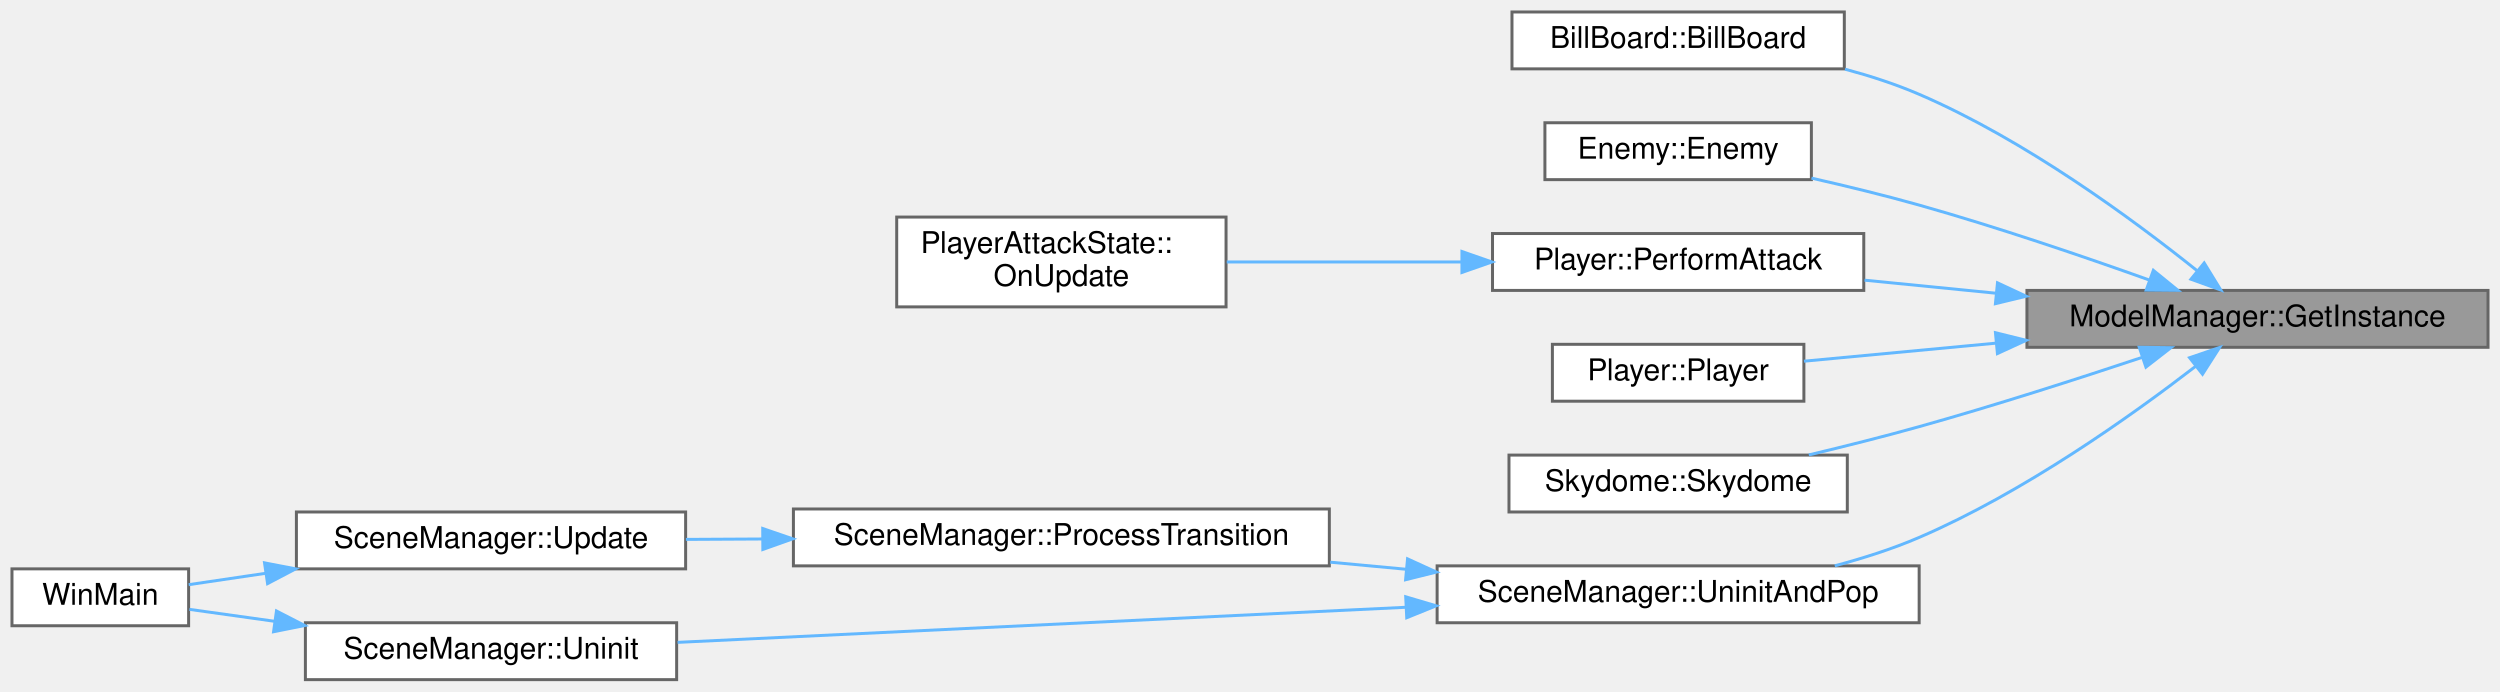
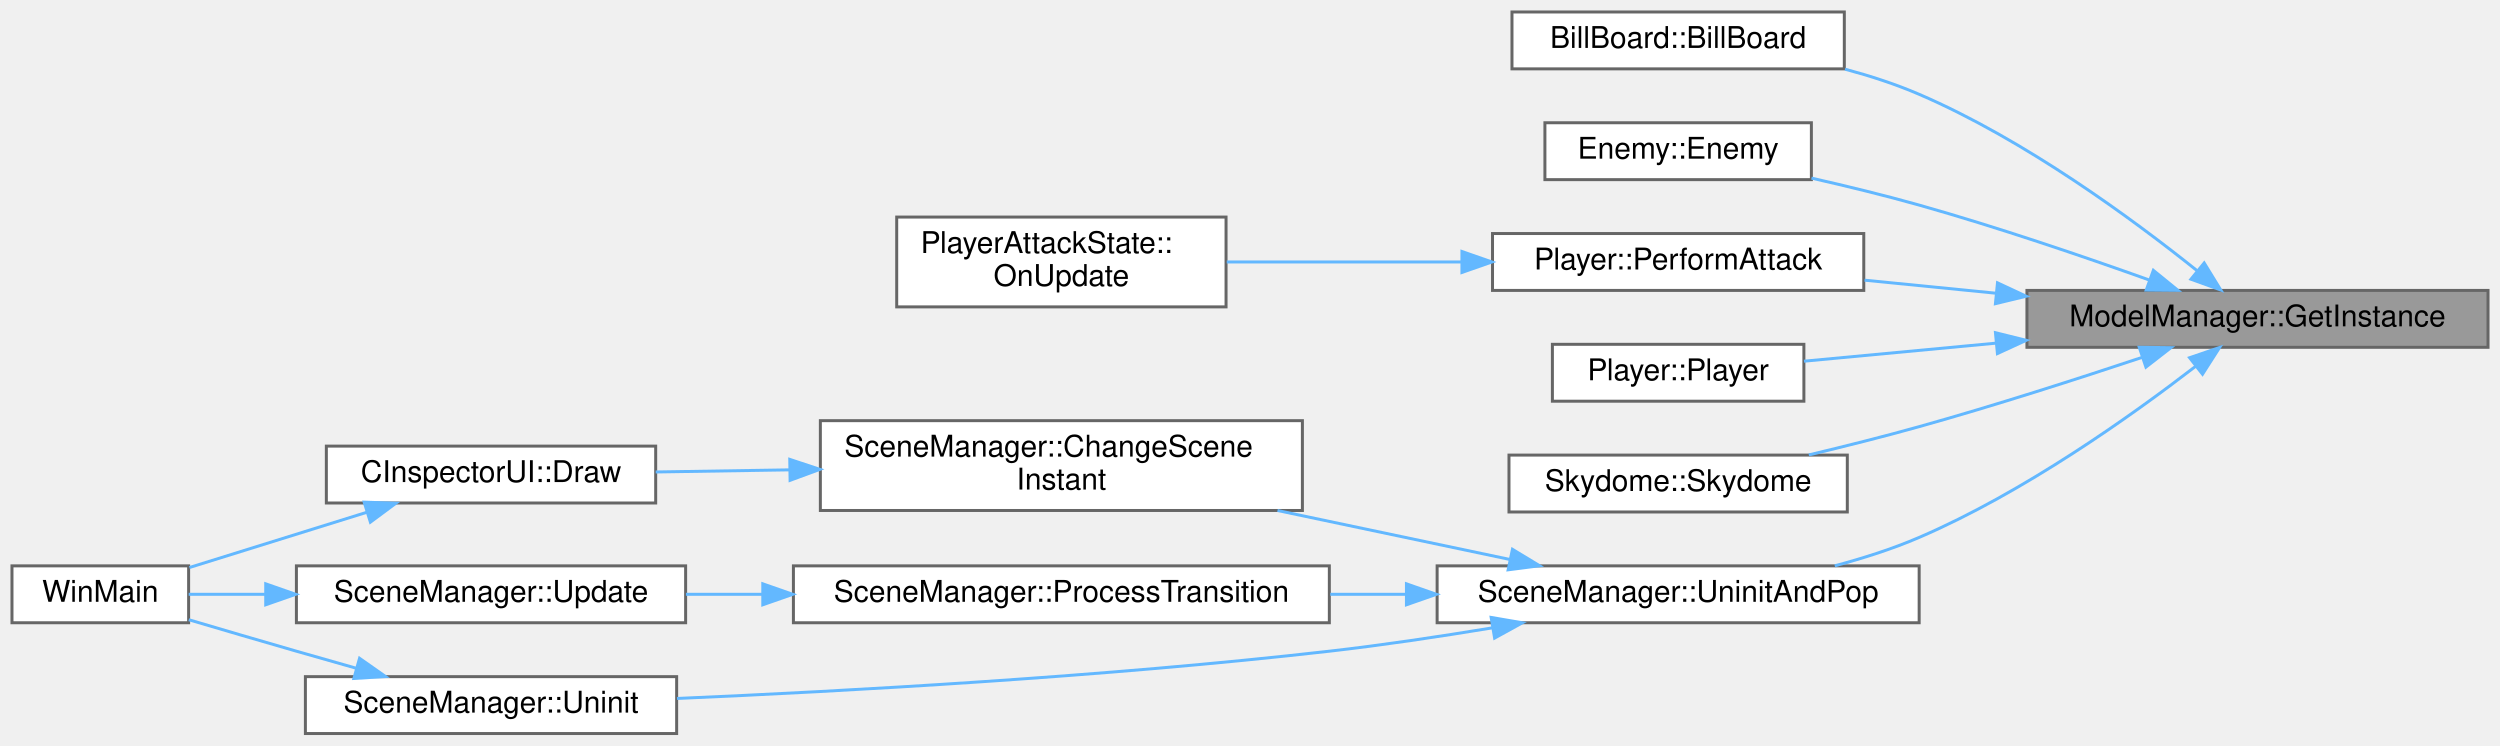
- <svg xmlns="http://www.w3.org/2000/svg" xmlns:xlink="http://www.w3.org/1999/xlink" width="835pt" height="231pt" viewBox="0.00 0.00 835.00 231.00">
-   <g id="graph0" class="graph" transform="scale(1 1) rotate(0) translate(4 227)">
+ <svg xmlns="http://www.w3.org/2000/svg" xmlns:xlink="http://www.w3.org/1999/xlink" width="835pt" height="249pt" viewBox="0.00 0.00 835.00 249.00">
+   <g id="graph0" class="graph" transform="scale(1 1) rotate(0) translate(4 245)">
    <g id="Node000001" class="node">
      <g id="a_Node000001">
        <a xlink:title=" ">
-           <polygon fill="#999999" stroke="#666666" points="827,-130 673,-130 673,-111 827,-111 827,-130" />
-           <text text-anchor="middle" x="750" y="-118" font-family="Helvetica,sans-Serif" font-size="10.00">ModelManager::GetInstance</text>
+           <polygon fill="#999999" stroke="#666666" points="827,-148 673,-148 673,-129 827,-129 827,-148" />
+           <text text-anchor="middle" x="750" y="-136" font-family="Helvetica,sans-Serif" font-size="10.00">ModelManager::GetInstance</text>
        </a>
      </g>
    </g>
    <g id="Node000002" class="node">
      <g id="a_Node000002">
        <a xlink:href="classBillBoard.html#a56e7037cd161f03d6fa9196300e3273e" target="_top" xlink:title=" ">
-           <polygon fill="white" stroke="#666666" points="612,-223 501,-223 501,-204 612,-204 612,-223" />
-           <text text-anchor="middle" x="556.5" y="-211" font-family="Helvetica,sans-Serif" font-size="10.00">BillBoard::BillBoard</text>
+           <polygon fill="white" stroke="#666666" points="612,-241 501,-241 501,-222 612,-222 612,-241" />
+           <text text-anchor="middle" x="556.5" y="-229" font-family="Helvetica,sans-Serif" font-size="10.00">BillBoard::BillBoard</text>
        </a>
      </g>
    </g>
    <g id="edge1_Node000001_Node000002" class="edge">
      <g id="a_edge1_Node000001_Node000002">
        <a xlink:title=" ">
-           <path fill="none" stroke="#63b8ff" d="M729.8,-136.61C708.46,-153.7 672.33,-180.3 637,-195.5 629.2,-198.86 620.69,-201.63 612.23,-203.9" />
-           <polygon fill="#63b8ff" stroke="#63b8ff" points="732.2,-139.17 737.74,-130.14 727.77,-133.74 732.2,-139.17" />
+           <path fill="none" stroke="#63b8ff" d="M729.8,-154.61C708.46,-171.7 672.33,-198.3 637,-213.5 629.2,-216.86 620.69,-219.63 612.23,-221.9" />
+           <polygon fill="#63b8ff" stroke="#63b8ff" points="732.2,-157.17 737.74,-148.14 727.77,-151.74 732.2,-157.17" />
        </a>
      </g>
    </g>
    <g id="Node000003" class="node">
      <g id="a_Node000003">
        <a xlink:href="classEnemy.html#a6a7692f80cf59f63c5fbf9fdd5c0df62" target="_top" xlink:title=" ">
-           <polygon fill="white" stroke="#666666" points="601,-186 512,-186 512,-167 601,-167 601,-186" />
-           <text text-anchor="middle" x="556.5" y="-174" font-family="Helvetica,sans-Serif" font-size="10.00">Enemy::Enemy</text>
+           <polygon fill="white" stroke="#666666" points="601,-204 512,-204 512,-185 601,-185 601,-204" />
+           <text text-anchor="middle" x="556.5" y="-192" font-family="Helvetica,sans-Serif" font-size="10.00">Enemy::Enemy</text>
        </a>
      </g>
    </g>
    <g id="edge2_Node000001_Node000003" class="edge">
      <g id="a_edge2_Node000001_Node000003">
        <a xlink:title=" ">
-           <path fill="none" stroke="#63b8ff" d="M713.89,-133.46C691.97,-141.3 663.05,-151.15 637,-158.5 625.42,-161.76 612.77,-164.85 601.03,-167.51" />
-           <polygon fill="#63b8ff" stroke="#63b8ff" points="715.22,-136.71 723.44,-130.02 712.84,-130.12 715.22,-136.71" />
+           <path fill="none" stroke="#63b8ff" d="M713.89,-151.46C691.97,-159.3 663.05,-169.15 637,-176.5 625.42,-179.76 612.77,-182.85 601.03,-185.51" />
+           <polygon fill="#63b8ff" stroke="#63b8ff" points="715.22,-154.71 723.44,-148.02 712.84,-148.12 715.22,-154.71" />
        </a>
      </g>
    </g>
    <g id="Node000004" class="node">
      <g id="a_Node000004">
        <a xlink:href="classPlayer.html#a474e6c60a290fb7fa0ff2c1f407e4b49" target="_top" xlink:title=" ">
-           <polygon fill="white" stroke="#666666" points="618.5,-149 494.5,-149 494.5,-130 618.5,-130 618.5,-149" />
-           <text text-anchor="middle" x="556.5" y="-137" font-family="Helvetica,sans-Serif" font-size="10.00">Player::PerformAttack</text>
+           <polygon fill="white" stroke="#666666" points="618.5,-167 494.5,-167 494.5,-148 618.5,-148 618.5,-167" />
+           <text text-anchor="middle" x="556.5" y="-155" font-family="Helvetica,sans-Serif" font-size="10.00">Player::PerformAttack</text>
        </a>
      </g>
    </g>
    <g id="edge3_Node000001_Node000004" class="edge">
      <g id="a_edge3_Node000001_Node000004">
        <a xlink:title=" ">
-           <path fill="none" stroke="#63b8ff" d="M662.59,-129.07C647.8,-130.54 632.71,-132.04 618.75,-133.42" />
-           <polygon fill="#63b8ff" stroke="#63b8ff" points="663.16,-132.53 672.76,-128.06 662.47,-125.57 663.16,-132.53" />
+           <path fill="none" stroke="#63b8ff" d="M662.59,-147.07C647.8,-148.54 632.71,-150.04 618.75,-151.42" />
+           <polygon fill="#63b8ff" stroke="#63b8ff" points="663.16,-150.53 672.76,-146.06 662.47,-143.57 663.16,-150.53" />
        </a>
      </g>
    </g>
    <g id="Node000006" class="node">
      <g id="a_Node000006">
        <a xlink:href="classPlayer.html#affec312e47ec0cc7ed11a18d6c733bdb" target="_top" xlink:title=" ">
-           <polygon fill="white" stroke="#666666" points="598.5,-112 514.5,-112 514.5,-93 598.5,-93 598.5,-112" />
-           <text text-anchor="middle" x="556.5" y="-100" font-family="Helvetica,sans-Serif" font-size="10.00">Player::Player</text>
+           <polygon fill="white" stroke="#666666" points="598.5,-130 514.5,-130 514.5,-111 598.5,-111 598.5,-130" />
+           <text text-anchor="middle" x="556.5" y="-118" font-family="Helvetica,sans-Serif" font-size="10.00">Player::Player</text>
        </a>
      </g>
    </g>
    <g id="edge5_Node000001_Node000006" class="edge">
      <g id="a_edge5_Node000001_Node000006">
        <a xlink:title=" ">
-           <path fill="none" stroke="#63b8ff" d="M662.58,-112.38C640.28,-110.28 617.29,-108.12 598.53,-106.36" />
-           <polygon fill="#63b8ff" stroke="#63b8ff" points="662.48,-115.88 672.76,-113.33 663.14,-108.91 662.48,-115.88" />
+           <path fill="none" stroke="#63b8ff" d="M662.58,-130.38C640.28,-128.28 617.29,-126.12 598.53,-124.36" />
+           <polygon fill="#63b8ff" stroke="#63b8ff" points="662.48,-133.88 672.76,-131.33 663.14,-126.91 662.48,-133.88" />
        </a>
      </g>
    </g>
    <g id="Node000007" class="node">
      <g id="a_Node000007">
        <a xlink:href="classSkydome.html#acc27ee9c3e27bd03683bfd2286453f2e" target="_top" xlink:title=" ">
-           <polygon fill="white" stroke="#666666" points="613,-75 500,-75 500,-56 613,-56 613,-75" />
-           <text text-anchor="middle" x="556.5" y="-63" font-family="Helvetica,sans-Serif" font-size="10.00">Skydome::Skydome</text>
+           <polygon fill="white" stroke="#666666" points="613,-93 500,-93 500,-74 613,-74 613,-93" />
+           <text text-anchor="middle" x="556.5" y="-81" font-family="Helvetica,sans-Serif" font-size="10.00">Skydome::Skydome</text>
        </a>
      </g>
    </g>
    <g id="edge6_Node000001_Node000007" class="edge">
      <g id="a_edge6_Node000001_Node000007">
        <a xlink:title=" ">
-           <path fill="none" stroke="#63b8ff" d="M711.62,-107.69C689.95,-100.47 662.07,-91.51 637,-84.5 625.11,-81.17 612.12,-77.91 600.15,-75.06" />
-           <polygon fill="#63b8ff" stroke="#63b8ff" points="710.51,-111.01 721.1,-110.88 712.74,-104.38 710.51,-111.01" />
+           <path fill="none" stroke="#63b8ff" d="M711.62,-125.69C689.95,-118.47 662.07,-109.51 637,-102.5 625.11,-99.17 612.12,-95.91 600.15,-93.06" />
+           <polygon fill="#63b8ff" stroke="#63b8ff" points="710.51,-129.01 721.1,-128.88 712.74,-122.38 710.51,-129.01" />
        </a>
      </g>
    </g>
    <g id="Node000008" class="node">
      <g id="a_Node000008">
        <a xlink:href="classSceneManager.html#a0cf34c48d4c0912f6d1d75fa55c017a0" target="_top" xlink:title=" ">
-           <polygon fill="white" stroke="#666666" points="637,-38 476,-38 476,-19 637,-19 637,-38" />
-           <text text-anchor="middle" x="556.5" y="-26" font-family="Helvetica,sans-Serif" font-size="10.00">SceneManager::UninitAndPop</text>
+           <polygon fill="white" stroke="#666666" points="637,-56 476,-56 476,-37 637,-37 637,-56" />
+           <text text-anchor="middle" x="556.5" y="-44" font-family="Helvetica,sans-Serif" font-size="10.00">SceneManager::UninitAndPop</text>
        </a>
      </g>
    </g>
    <g id="edge7_Node000001_Node000008" class="edge">
      <g id="a_edge7_Node000001_Node000008">
        <a xlink:title=" ">
-           <path fill="none" stroke="#63b8ff" d="M729.34,-104.66C707.87,-88.1 671.86,-62.49 637,-47.5 628.14,-43.69 618.37,-40.56 608.81,-38.02" />
-           <polygon fill="#63b8ff" stroke="#63b8ff" points="727.32,-107.52 737.35,-110.94 731.64,-102.01 727.32,-107.52" />
+           <path fill="none" stroke="#63b8ff" d="M729.34,-122.66C707.87,-106.1 671.86,-80.49 637,-65.5 628.14,-61.69 618.37,-58.56 608.81,-56.02" />
+           <polygon fill="#63b8ff" stroke="#63b8ff" points="727.32,-125.52 737.35,-128.94 731.64,-120.01 727.32,-125.52" />
        </a>
      </g>
    </g>
    <g id="Node000005" class="node">
      <g id="a_Node000005">
        <a xlink:href="classPlayerAttackState.html#a285b6125d04c6b154aa404bfb99b1b52" target="_top" xlink:title=" ">
-           <polygon fill="white" stroke="#666666" points="405.5,-154.5 295.5,-154.5 295.5,-124.5 405.5,-124.5 405.5,-154.5" />
-           <text text-anchor="start" x="303.5" y="-142.5" font-family="Helvetica,sans-Serif" font-size="10.00">PlayerAttackState::</text>
-           <text text-anchor="middle" x="350.5" y="-131.5" font-family="Helvetica,sans-Serif" font-size="10.00">OnUpdate</text>
+           <polygon fill="white" stroke="#666666" points="405.5,-172.5 295.5,-172.5 295.5,-142.5 405.5,-142.5 405.5,-172.5" />
+           <text text-anchor="start" x="303.5" y="-160.5" font-family="Helvetica,sans-Serif" font-size="10.00">PlayerAttackState::</text>
+           <text text-anchor="middle" x="350.5" y="-149.5" font-family="Helvetica,sans-Serif" font-size="10.00">OnUpdate</text>
        </a>
      </g>
    </g>
    <g id="edge4_Node000004_Node000005" class="edge">
      <g id="a_edge4_Node000004_Node000005">
        <a xlink:title=" ">
-           <path fill="none" stroke="#63b8ff" d="M484.2,-139.5C458.44,-139.5 429.8,-139.5 405.73,-139.5" />
-           <polygon fill="#63b8ff" stroke="#63b8ff" points="484.29,-143 494.29,-139.5 484.29,-136 484.29,-143" />
+           <path fill="none" stroke="#63b8ff" d="M484.2,-157.5C458.44,-157.5 429.8,-157.5 405.73,-157.5" />
+           <polygon fill="#63b8ff" stroke="#63b8ff" points="484.29,-161 494.29,-157.5 484.29,-154 484.29,-161" />
        </a>
      </g>
    </g>
    <g id="Node000009" class="node">
      <g id="a_Node000009">
-         <a xlink:href="classSceneManager.html#a3221dbe525237e2b745d0e548206e945" target="_top" xlink:title=" ">
-           <polygon fill="white" stroke="#666666" points="440,-57 261,-57 261,-38 440,-38 440,-57" />
-           <text text-anchor="middle" x="350.5" y="-45" font-family="Helvetica,sans-Serif" font-size="10.00">SceneManager::ProcessTransition</text>
+         <a xlink:href="classSceneManager.html#a9cd7da9d31ce9dd90d451e673979f370" target="_top" xlink:title=" ">
+           <polygon fill="white" stroke="#666666" points="431,-104.5 270,-104.5 270,-74.5 431,-74.5 431,-104.5" />
+           <text text-anchor="start" x="278" y="-92.5" font-family="Helvetica,sans-Serif" font-size="10.00">SceneManager::ChangeScene</text>
+           <text text-anchor="middle" x="350.5" y="-81.5" font-family="Helvetica,sans-Serif" font-size="10.00">Instant</text>
        </a>
      </g>
    </g>
    <g id="edge8_Node000008_Node000009" class="edge">
      <g id="a_edge8_Node000008_Node000009">
        <a xlink:title=" ">
-           <path fill="none" stroke="#63b8ff" d="M465.59,-36.87C457.2,-37.66 448.7,-38.45 440.31,-39.23" />
-           <polygon fill="#63b8ff" stroke="#63b8ff" points="466.12,-40.34 475.75,-35.93 465.47,-33.37 466.12,-40.34" />
+           <path fill="none" stroke="#63b8ff" d="M500.28,-58.14C476.39,-63.18 448.13,-69.13 422.69,-74.49" />
+           <polygon fill="#63b8ff" stroke="#63b8ff" points="501.16,-61.53 510.23,-56.04 499.72,-54.68 501.16,-61.53" />
        </a>
      </g>
    </g>
    <g id="Node000012" class="node">
      <g id="a_Node000012">
+         <a xlink:href="classSceneManager.html#a3221dbe525237e2b745d0e548206e945" target="_top" xlink:title=" ">
+           <polygon fill="white" stroke="#666666" points="440,-56 261,-56 261,-37 440,-37 440,-56" />
+           <text text-anchor="middle" x="350.5" y="-44" font-family="Helvetica,sans-Serif" font-size="10.00">SceneManager::ProcessTransition</text>
+         </a>
+       </g>
+     </g>
+     <g id="edge11_Node000008_Node000012" class="edge">
+       <g id="a_edge11_Node000008_Node000012">
+         <a xlink:title=" ">
+           <path fill="none" stroke="#63b8ff" d="M465.59,-46.5C457.2,-46.5 448.7,-46.5 440.31,-46.5" />
+           <polygon fill="#63b8ff" stroke="#63b8ff" points="465.75,-50 475.75,-46.5 465.75,-43 465.75,-50" />
+         </a>
+       </g>
+     </g>
+     <g id="Node000014" class="node">
+       <g id="a_Node000014">
        <a xlink:href="classSceneManager.html#ab05b59fb4a130216e22fc856e98ba0b1" target="_top" xlink:title=" ">
          <polygon fill="white" stroke="#666666" points="222,-19 98,-19 98,0 222,0 222,-19" />
          <text text-anchor="middle" x="160" y="-7" font-family="Helvetica,sans-Serif" font-size="10.00">SceneManager::Uninit</text>
        </a>
      </g>
    </g>
-     <g id="edge11_Node000008_Node000012" class="edge">
-       <g id="a_edge11_Node000008_Node000012">
-         <a xlink:title=" ">
-           <path fill="none" stroke="#63b8ff" d="M465.37,-24.16C390.98,-20.58 287.41,-15.59 222.31,-12.45" />
-           <polygon fill="#63b8ff" stroke="#63b8ff" points="465.51,-27.67 475.67,-24.66 465.85,-20.68 465.51,-27.67" />
+     <g id="edge14_Node000008_Node000014" class="edge">
+       <g id="a_edge14_Node000008_Node000014">
+         <a xlink:title=" ">
+           <path fill="none" stroke="#63b8ff" d="M494.38,-35.29C476.87,-32.39 457.72,-29.52 440,-27.5 365.25,-18.96 278.74,-14.16 222.11,-11.71" />
+           <polygon fill="#63b8ff" stroke="#63b8ff" points="494.04,-38.78 504.48,-36.99 495.2,-31.88 494.04,-38.78" />
        </a>
      </g>
    </g>
    <g id="Node000010" class="node">
      <g id="a_Node000010">
+         <a xlink:href="classCInspectorUI.html#af7b8c5d7cc17a5cd5fc261b151a1da07" target="_top" xlink:title=" ">
+           <polygon fill="white" stroke="#666666" points="215,-96 105,-96 105,-77 215,-77 215,-96" />
+           <text text-anchor="middle" x="160" y="-84" font-family="Helvetica,sans-Serif" font-size="10.00">CInspectorUI::Draw</text>
+         </a>
+       </g>
+     </g>
+     <g id="edge9_Node000009_Node000010" class="edge">
+       <g id="a_edge9_Node000009_Node000010">
+         <a xlink:title=" ">
+           <path fill="none" stroke="#63b8ff" d="M259.81,-88.07C244.49,-87.83 229.02,-87.58 215,-87.36" />
+           <polygon fill="#63b8ff" stroke="#63b8ff" points="259.78,-91.57 269.83,-88.23 259.89,-84.57 259.78,-91.57" />
+         </a>
+       </g>
+     </g>
+     <g id="Node000011" class="node">
+       <g id="a_Node000011">
+         <a xlink:href="main_8cpp.html#af7c10ff064e89595606222f0641ffade" target="_top" xlink:title=" ">
+           <polygon fill="white" stroke="#666666" points="59,-56 0,-56 0,-37 59,-37 59,-56" />
+           <text text-anchor="middle" x="29.5" y="-44" font-family="Helvetica,sans-Serif" font-size="10.00">WinMain</text>
+         </a>
+       </g>
+     </g>
+     <g id="edge10_Node000010_Node000011" class="edge">
+       <g id="a_edge10_Node000010_Node000011">
+         <a xlink:title=" ">
+           <path fill="none" stroke="#63b8ff" d="M118.51,-73.9C99.27,-67.91 76.72,-60.89 59.27,-55.45" />
+           <polygon fill="#63b8ff" stroke="#63b8ff" points="117.63,-77.29 128.22,-76.92 119.71,-70.6 117.63,-77.29" />
+         </a>
+       </g>
+     </g>
+     <g id="Node000013" class="node">
+       <g id="a_Node000013">
        <a xlink:href="classSceneManager.html#a760bdaba192d4f535921ff32742d4bd2" target="_top" xlink:title=" ">
          <polygon fill="white" stroke="#666666" points="225,-56 95,-56 95,-37 225,-37 225,-56" />
          <text text-anchor="middle" x="160" y="-44" font-family="Helvetica,sans-Serif" font-size="10.00">SceneManager::Update</text>
        </a>
      </g>
    </g>
-     <g id="edge9_Node000009_Node000010" class="edge">
-       <g id="a_edge9_Node000009_Node000010">
-         <a xlink:title=" ">
-           <path fill="none" stroke="#63b8ff" d="M250.61,-46.98C241.96,-46.93 233.36,-46.88 225.1,-46.84" />
-           <polygon fill="#63b8ff" stroke="#63b8ff" points="250.75,-50.48 260.77,-47.03 250.79,-43.48 250.75,-50.48" />
-         </a>
-       </g>
-     </g>
-     <g id="Node000011" class="node">
-       <g id="a_Node000011">
-         <a xlink:href="main_8cpp.html#af7c10ff064e89595606222f0641ffade" target="_top" xlink:title=" ">
-           <polygon fill="white" stroke="#666666" points="59,-37 0,-37 0,-18 59,-18 59,-37" />
-           <text text-anchor="middle" x="29.5" y="-25" font-family="Helvetica,sans-Serif" font-size="10.00">WinMain</text>
-         </a>
-       </g>
-     </g>
-     <g id="edge10_Node000010_Node000011" class="edge">
-       <g id="a_edge10_Node000010_Node000011">
-         <a xlink:title=" ">
-           <path fill="none" stroke="#63b8ff" d="M84.79,-35.53C75.67,-34.18 66.83,-32.87 59.02,-31.72" />
-           <polygon fill="#63b8ff" stroke="#63b8ff" points="84.35,-39 94.75,-37 85.37,-32.07 84.35,-39" />
-         </a>
-       </g>
-     </g>
-     <g id="edge12_Node000012_Node000011" class="edge">
-       <g id="a_edge12_Node000012_Node000011">
-         <a xlink:title=" ">
-           <path fill="none" stroke="#63b8ff" d="M87.68,-19.49C77.64,-20.9 67.83,-22.27 59.26,-23.47" />
-           <polygon fill="#63b8ff" stroke="#63b8ff" points="88.34,-22.93 97.76,-18.08 87.37,-16 88.34,-22.93" />
+     <g id="edge12_Node000012_Node000013" class="edge">
+       <g id="a_edge12_Node000012_Node000013">
+         <a xlink:title=" ">
+           <path fill="none" stroke="#63b8ff" d="M250.61,-46.5C241.96,-46.5 233.36,-46.5 225.1,-46.5" />
+           <polygon fill="#63b8ff" stroke="#63b8ff" points="250.77,-50 260.77,-46.5 250.77,-43 250.77,-50" />
+         </a>
+       </g>
+     </g>
+     <g id="edge13_Node000013_Node000011" class="edge">
+       <g id="a_edge13_Node000013_Node000011">
+         <a xlink:title=" ">
+           <path fill="none" stroke="#63b8ff" d="M84.5,-46.5C75.48,-46.5 66.74,-46.5 59.02,-46.5" />
+           <polygon fill="#63b8ff" stroke="#63b8ff" points="84.75,-50 94.75,-46.5 84.75,-43 84.75,-50" />
+         </a>
+       </g>
+     </g>
+     <g id="edge15_Node000014_Node000011" class="edge">
+       <g id="a_edge15_Node000014_Node000011">
+         <a xlink:title=" ">
+           <path fill="none" stroke="#63b8ff" d="M115.07,-21.78C108.34,-23.68 101.48,-25.63 95,-27.5 83.22,-30.89 70.25,-34.7 59.05,-38.01" />
+           <polygon fill="#63b8ff" stroke="#63b8ff" points="116.09,-25.13 124.77,-19.04 114.19,-18.39 116.09,-25.13" />
        </a>
      </g>
    </g>
  </g>
</svg>
